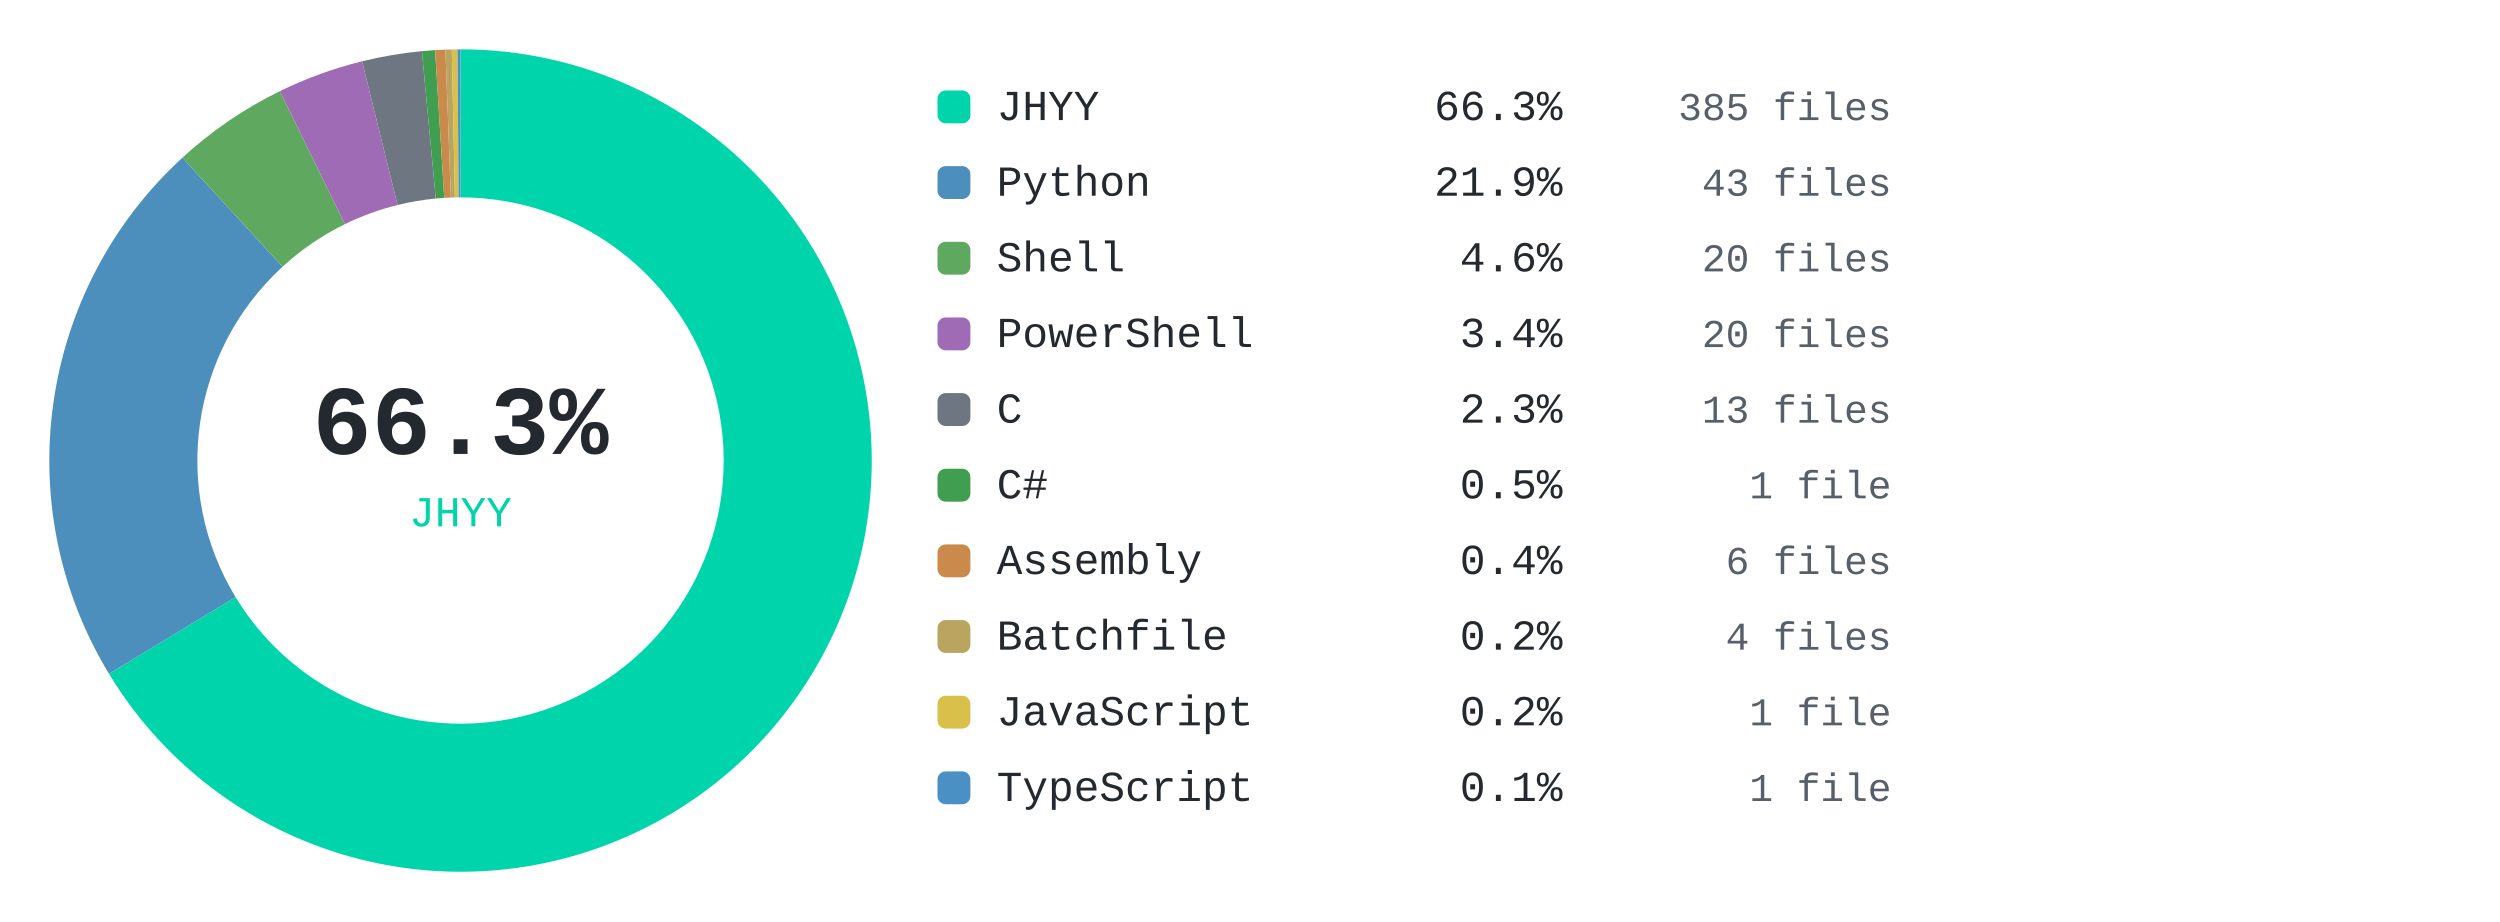
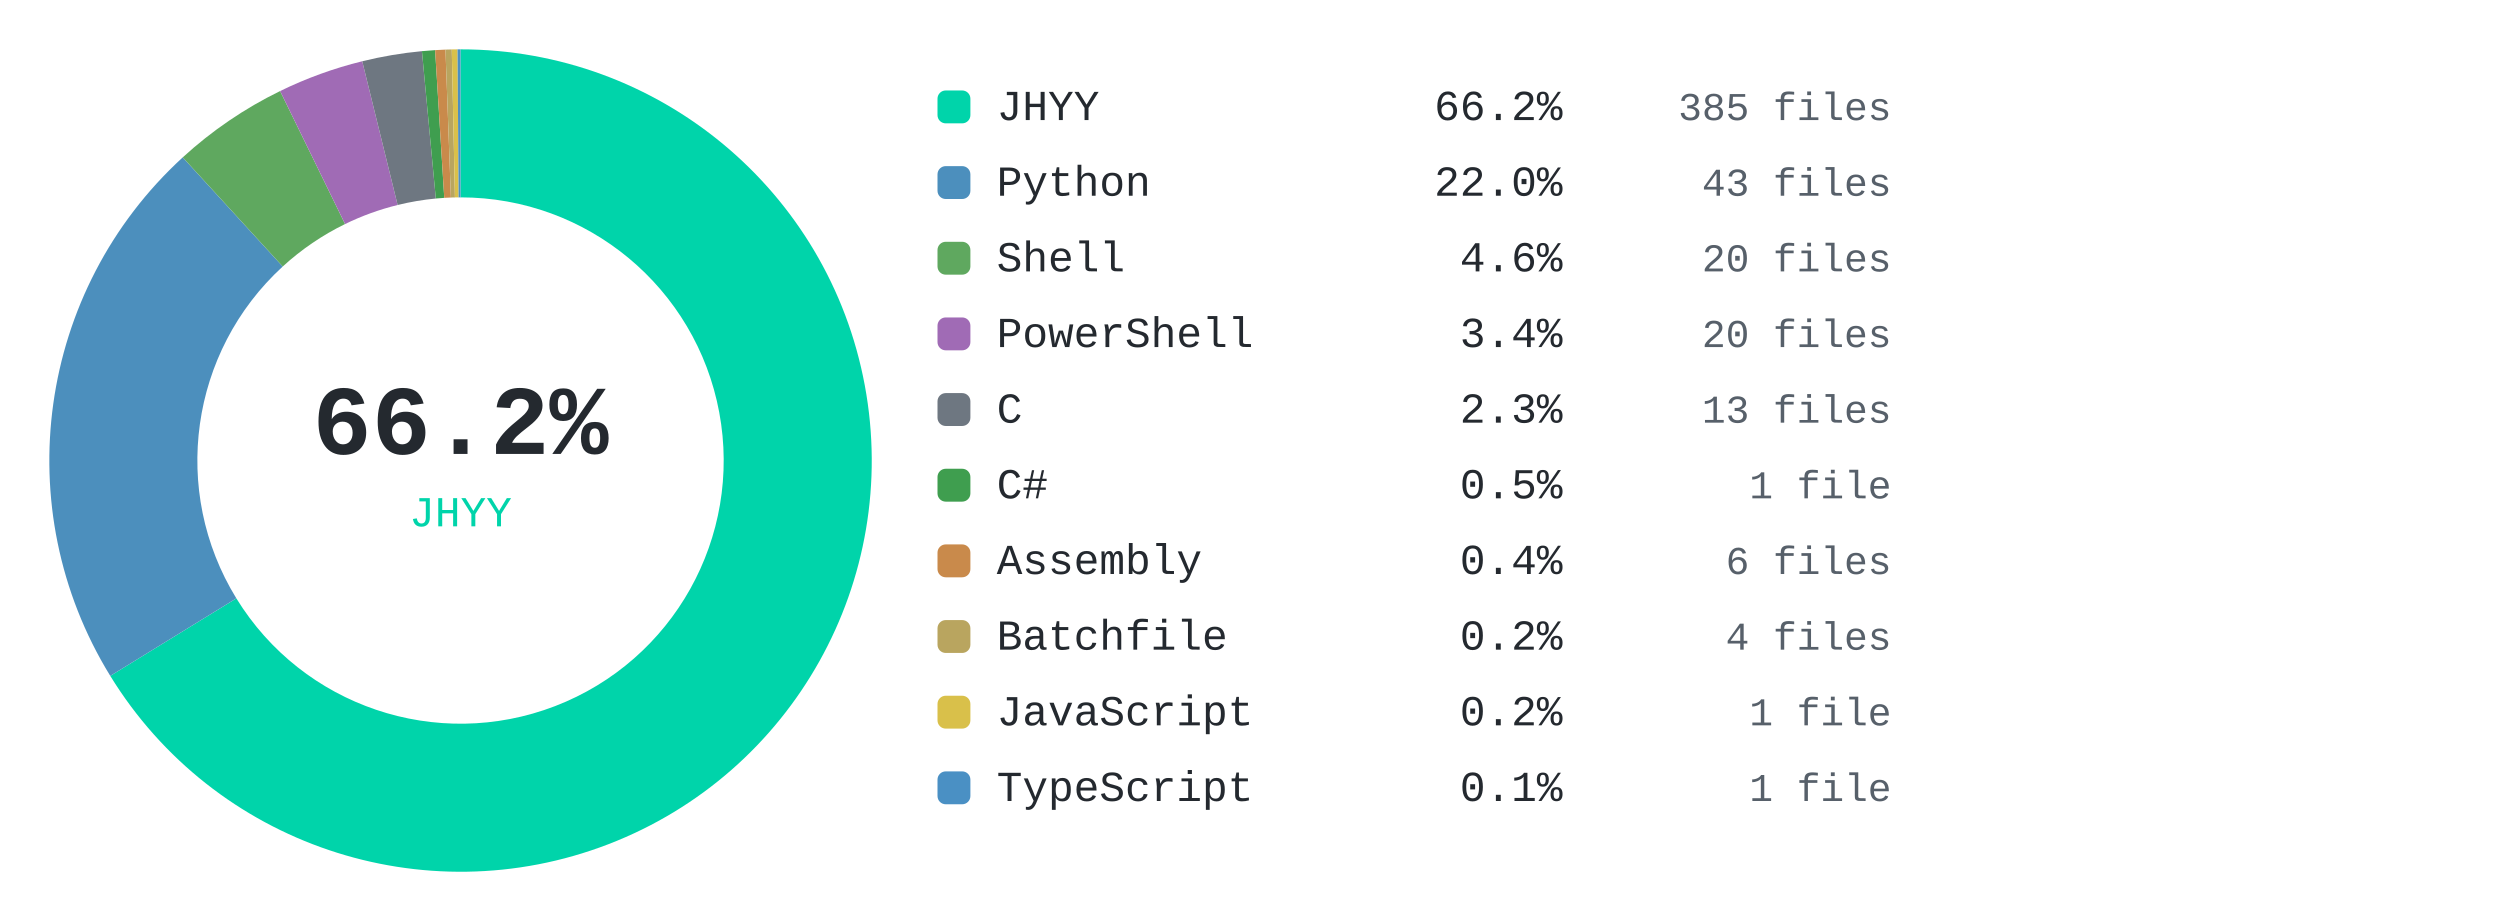
<svg xmlns="http://www.w3.org/2000/svg" width="760" height="280" viewBox="0 0 760 280" role="img" aria-label="Language composition by code lines">
-   <path d="M 140.00 15.00 A 125.0 125.0 0 1 1 33.14 204.85 L 71.61 181.51 A 80.0 80.0 0 1 0 140.00 60.00 Z" fill="#00d4aa" />
-   <path d="M 33.14 204.85 A 125.0 125.0 0 0 1 55.45 47.93 L 85.89 81.08 A 80.0 80.0 0 0 0 71.61 181.51 Z" fill="#4c8fbd" />
-   <path d="M 55.45 47.93 A 125.0 125.0 0 0 1 85.08 27.71 L 104.85 68.14 A 80.0 80.0 0 0 0 85.89 81.08 Z" fill="#5fa85f" />
-   <path d="M 85.08 27.71 A 125.0 125.0 0 0 1 110.08 18.63 L 120.85 62.33 A 80.0 80.0 0 0 0 104.85 68.14 Z" fill="#a06bb5" />
-   <path d="M 110.08 18.63 A 125.0 125.0 0 0 1 128.25 15.55 L 132.48 60.35 A 80.0 80.0 0 0 0 120.85 62.33 Z" fill="#6e7781" />
-   <path d="M 128.25 15.55 A 125.0 125.0 0 0 1 132.26 15.24 L 135.05 60.15 A 80.0 80.0 0 0 0 132.48 60.35 Z" fill="#3f9e4f" />
-   <path d="M 132.26 15.24 A 125.0 125.0 0 0 1 135.41 15.08 L 137.07 60.05 A 80.0 80.0 0 0 0 135.05 60.15 Z" fill="#c98a4b" />
-   <path d="M 135.41 15.08 A 125.0 125.0 0 0 1 137.34 15.03 L 138.29 60.02 A 80.0 80.0 0 0 0 137.07 60.05 Z" fill="#b9a55f" />
-   <path d="M 137.34 15.03 A 125.0 125.0 0 0 1 139.09 15.00 L 139.42 60.00 A 80.0 80.0 0 0 0 138.29 60.02 Z" fill="#d9c04a" />
+   <path d="M 140.00 15.00 A 125.0 125.0 0 1 1 33.52 205.47 L 71.85 181.90 A 80.0 80.0 0 1 0 140.00 60.00 Z" fill="#00d4aa" />
+   <path d="M 33.52 205.47 A 125.0 125.0 0 0 1 55.55 47.84 L 85.95 81.02 A 80.0 80.0 0 0 0 71.85 181.90 Z" fill="#4c8fbd" />
+   <path d="M 55.55 47.84 A 125.0 125.0 0 0 1 85.15 27.68 L 104.90 68.11 A 80.0 80.0 0 0 0 85.95 81.02 Z" fill="#5fa85f" />
+   <path d="M 85.15 27.68 A 125.0 125.0 0 0 1 110.12 18.62 L 120.88 62.32 A 80.0 80.0 0 0 0 104.90 68.11 Z" fill="#a06bb5" />
+   <path d="M 110.12 18.62 A 125.0 125.0 0 0 1 128.27 15.55 L 132.49 60.35 A 80.0 80.0 0 0 0 120.88 62.32 Z" fill="#6e7781" />
+   <path d="M 128.27 15.55 A 125.0 125.0 0 0 1 132.27 15.24 L 135.05 60.15 A 80.0 80.0 0 0 0 132.49 60.35 Z" fill="#3f9e4f" />
+   <path d="M 132.27 15.24 A 125.0 125.0 0 0 1 135.42 15.08 L 137.07 60.05 A 80.0 80.0 0 0 0 135.05 60.15 Z" fill="#c98a4b" />
+   <path d="M 135.42 15.08 A 125.0 125.0 0 0 1 137.34 15.03 L 138.30 60.02 A 80.0 80.0 0 0 0 137.07 60.05 Z" fill="#b9a55f" />
+   <path d="M 137.34 15.03 A 125.0 125.0 0 0 1 139.09 15.00 L 139.42 60.00 A 80.0 80.0 0 0 0 138.30 60.02 Z" fill="#d9c04a" />
  <path d="M 139.09 15.00 A 125.0 125.0 0 0 1 140.00 15.00 L 140.00 60.00 A 80.0 80.0 0 0 0 139.42 60.00 Z" fill="#4a90c4" />
-   <text x="140.0" y="138.0" font-family="SFMono-Regular,Consolas,Liberation Mono,monospace" font-size="30" font-weight="700" fill="#24292f" text-anchor="middle">66.3%</text>
+   <text x="140.0" y="138.0" font-family="SFMono-Regular,Consolas,Liberation Mono,monospace" font-size="30" font-weight="700" fill="#24292f" text-anchor="middle">66.2%</text>
  <text x="140.0" y="160.0" font-family="SFMono-Regular,Consolas,Liberation Mono,monospace" font-size="13" fill="#00d4aa" text-anchor="middle">JHYY</text>
  <rect x="285" y="27.5" width="10" height="10" rx="2.5" fill="#00d4aa" />
  <text x="303" y="36.5" font-family="SFMono-Regular,Consolas,Liberation Mono,monospace" font-size="13" fill="#24292f">JHYY</text>
-   <text x="475" y="36.5" font-family="SFMono-Regular,Consolas,Liberation Mono,monospace" font-size="13" fill="#24292f" text-anchor="end">66.3%</text>
+   <text x="475" y="36.5" font-family="SFMono-Regular,Consolas,Liberation Mono,monospace" font-size="13" fill="#24292f" text-anchor="end">66.2%</text>
  <text x="575" y="36.5" font-family="SFMono-Regular,Consolas,Liberation Mono,monospace" font-size="12" fill="#57606a" text-anchor="end">385 files</text>
  <rect x="285" y="50.5" width="10" height="10" rx="2.5" fill="#4c8fbd" />
  <text x="303" y="59.5" font-family="SFMono-Regular,Consolas,Liberation Mono,monospace" font-size="13" fill="#24292f">Python</text>
-   <text x="475" y="59.5" font-family="SFMono-Regular,Consolas,Liberation Mono,monospace" font-size="13" fill="#24292f" text-anchor="end">21.9%</text>
+   <text x="475" y="59.5" font-family="SFMono-Regular,Consolas,Liberation Mono,monospace" font-size="13" fill="#24292f" text-anchor="end">22.0%</text>
  <text x="575" y="59.5" font-family="SFMono-Regular,Consolas,Liberation Mono,monospace" font-size="12" fill="#57606a" text-anchor="end">43 files</text>
  <rect x="285" y="73.5" width="10" height="10" rx="2.5" fill="#5fa85f" />
  <text x="303" y="82.5" font-family="SFMono-Regular,Consolas,Liberation Mono,monospace" font-size="13" fill="#24292f">Shell</text>
  <text x="475" y="82.5" font-family="SFMono-Regular,Consolas,Liberation Mono,monospace" font-size="13" fill="#24292f" text-anchor="end">4.6%</text>
  <text x="575" y="82.5" font-family="SFMono-Regular,Consolas,Liberation Mono,monospace" font-size="12" fill="#57606a" text-anchor="end">20 files</text>
  <rect x="285" y="96.5" width="10" height="10" rx="2.5" fill="#a06bb5" />
  <text x="303" y="105.5" font-family="SFMono-Regular,Consolas,Liberation Mono,monospace" font-size="13" fill="#24292f">PowerShell</text>
  <text x="475" y="105.5" font-family="SFMono-Regular,Consolas,Liberation Mono,monospace" font-size="13" fill="#24292f" text-anchor="end">3.4%</text>
  <text x="575" y="105.5" font-family="SFMono-Regular,Consolas,Liberation Mono,monospace" font-size="12" fill="#57606a" text-anchor="end">20 files</text>
  <rect x="285" y="119.5" width="10" height="10" rx="2.5" fill="#6e7781" />
  <text x="303" y="128.5" font-family="SFMono-Regular,Consolas,Liberation Mono,monospace" font-size="13" fill="#24292f">C</text>
  <text x="475" y="128.5" font-family="SFMono-Regular,Consolas,Liberation Mono,monospace" font-size="13" fill="#24292f" text-anchor="end">2.3%</text>
  <text x="575" y="128.5" font-family="SFMono-Regular,Consolas,Liberation Mono,monospace" font-size="12" fill="#57606a" text-anchor="end">13 files</text>
  <rect x="285" y="142.5" width="10" height="10" rx="2.5" fill="#3f9e4f" />
  <text x="303" y="151.5" font-family="SFMono-Regular,Consolas,Liberation Mono,monospace" font-size="13" fill="#24292f">C#</text>
  <text x="475" y="151.5" font-family="SFMono-Regular,Consolas,Liberation Mono,monospace" font-size="13" fill="#24292f" text-anchor="end">0.5%</text>
  <text x="575" y="151.5" font-family="SFMono-Regular,Consolas,Liberation Mono,monospace" font-size="12" fill="#57606a" text-anchor="end">1 file</text>
  <rect x="285" y="165.5" width="10" height="10" rx="2.5" fill="#c98a4b" />
  <text x="303" y="174.5" font-family="SFMono-Regular,Consolas,Liberation Mono,monospace" font-size="13" fill="#24292f">Assembly</text>
  <text x="475" y="174.5" font-family="SFMono-Regular,Consolas,Liberation Mono,monospace" font-size="13" fill="#24292f" text-anchor="end">0.4%</text>
  <text x="575" y="174.5" font-family="SFMono-Regular,Consolas,Liberation Mono,monospace" font-size="12" fill="#57606a" text-anchor="end">6 files</text>
  <rect x="285" y="188.5" width="10" height="10" rx="2.5" fill="#b9a55f" />
  <text x="303" y="197.5" font-family="SFMono-Regular,Consolas,Liberation Mono,monospace" font-size="13" fill="#24292f">Batchfile</text>
  <text x="475" y="197.5" font-family="SFMono-Regular,Consolas,Liberation Mono,monospace" font-size="13" fill="#24292f" text-anchor="end">0.2%</text>
  <text x="575" y="197.5" font-family="SFMono-Regular,Consolas,Liberation Mono,monospace" font-size="12" fill="#57606a" text-anchor="end">4 files</text>
  <rect x="285" y="211.5" width="10" height="10" rx="2.5" fill="#d9c04a" />
  <text x="303" y="220.5" font-family="SFMono-Regular,Consolas,Liberation Mono,monospace" font-size="13" fill="#24292f">JavaScript</text>
  <text x="475" y="220.5" font-family="SFMono-Regular,Consolas,Liberation Mono,monospace" font-size="13" fill="#24292f" text-anchor="end">0.2%</text>
  <text x="575" y="220.5" font-family="SFMono-Regular,Consolas,Liberation Mono,monospace" font-size="12" fill="#57606a" text-anchor="end">1 file</text>
  <rect x="285" y="234.5" width="10" height="10" rx="2.5" fill="#4a90c4" />
  <text x="303" y="243.5" font-family="SFMono-Regular,Consolas,Liberation Mono,monospace" font-size="13" fill="#24292f">TypeScript</text>
  <text x="475" y="243.5" font-family="SFMono-Regular,Consolas,Liberation Mono,monospace" font-size="13" fill="#24292f" text-anchor="end">0.1%</text>
  <text x="575" y="243.5" font-family="SFMono-Regular,Consolas,Liberation Mono,monospace" font-size="12" fill="#57606a" text-anchor="end">1 file</text>
</svg>
